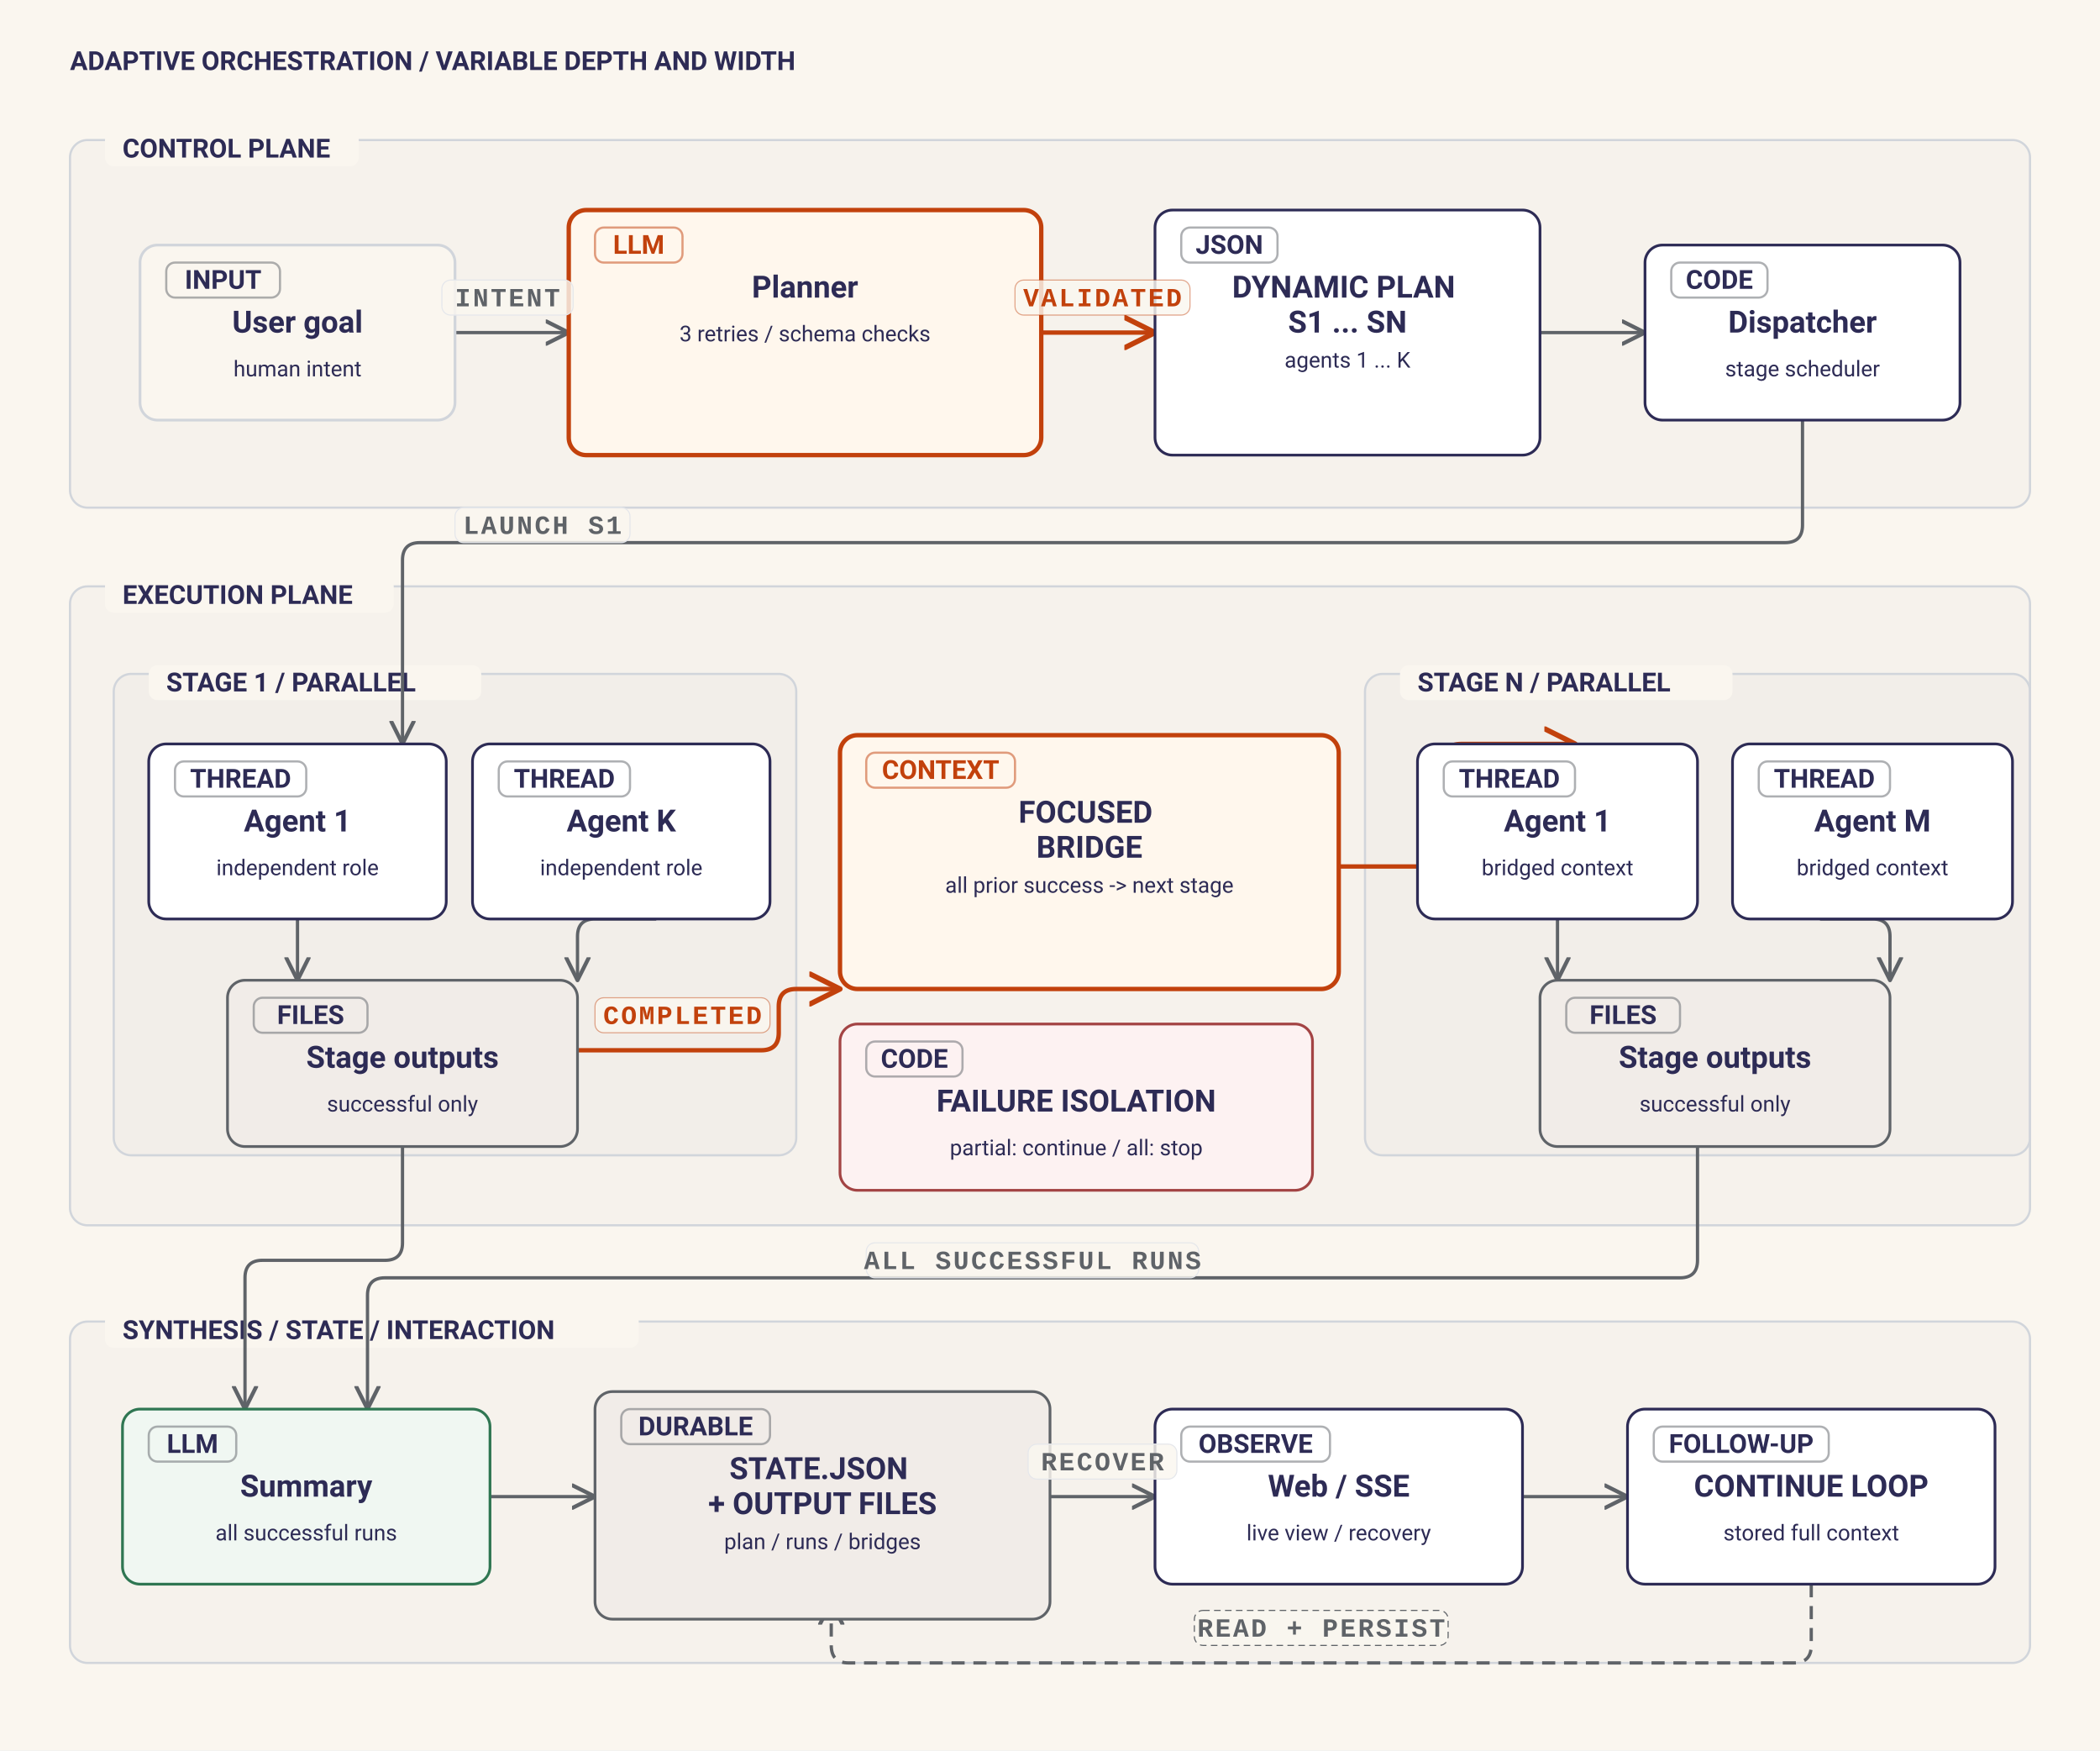
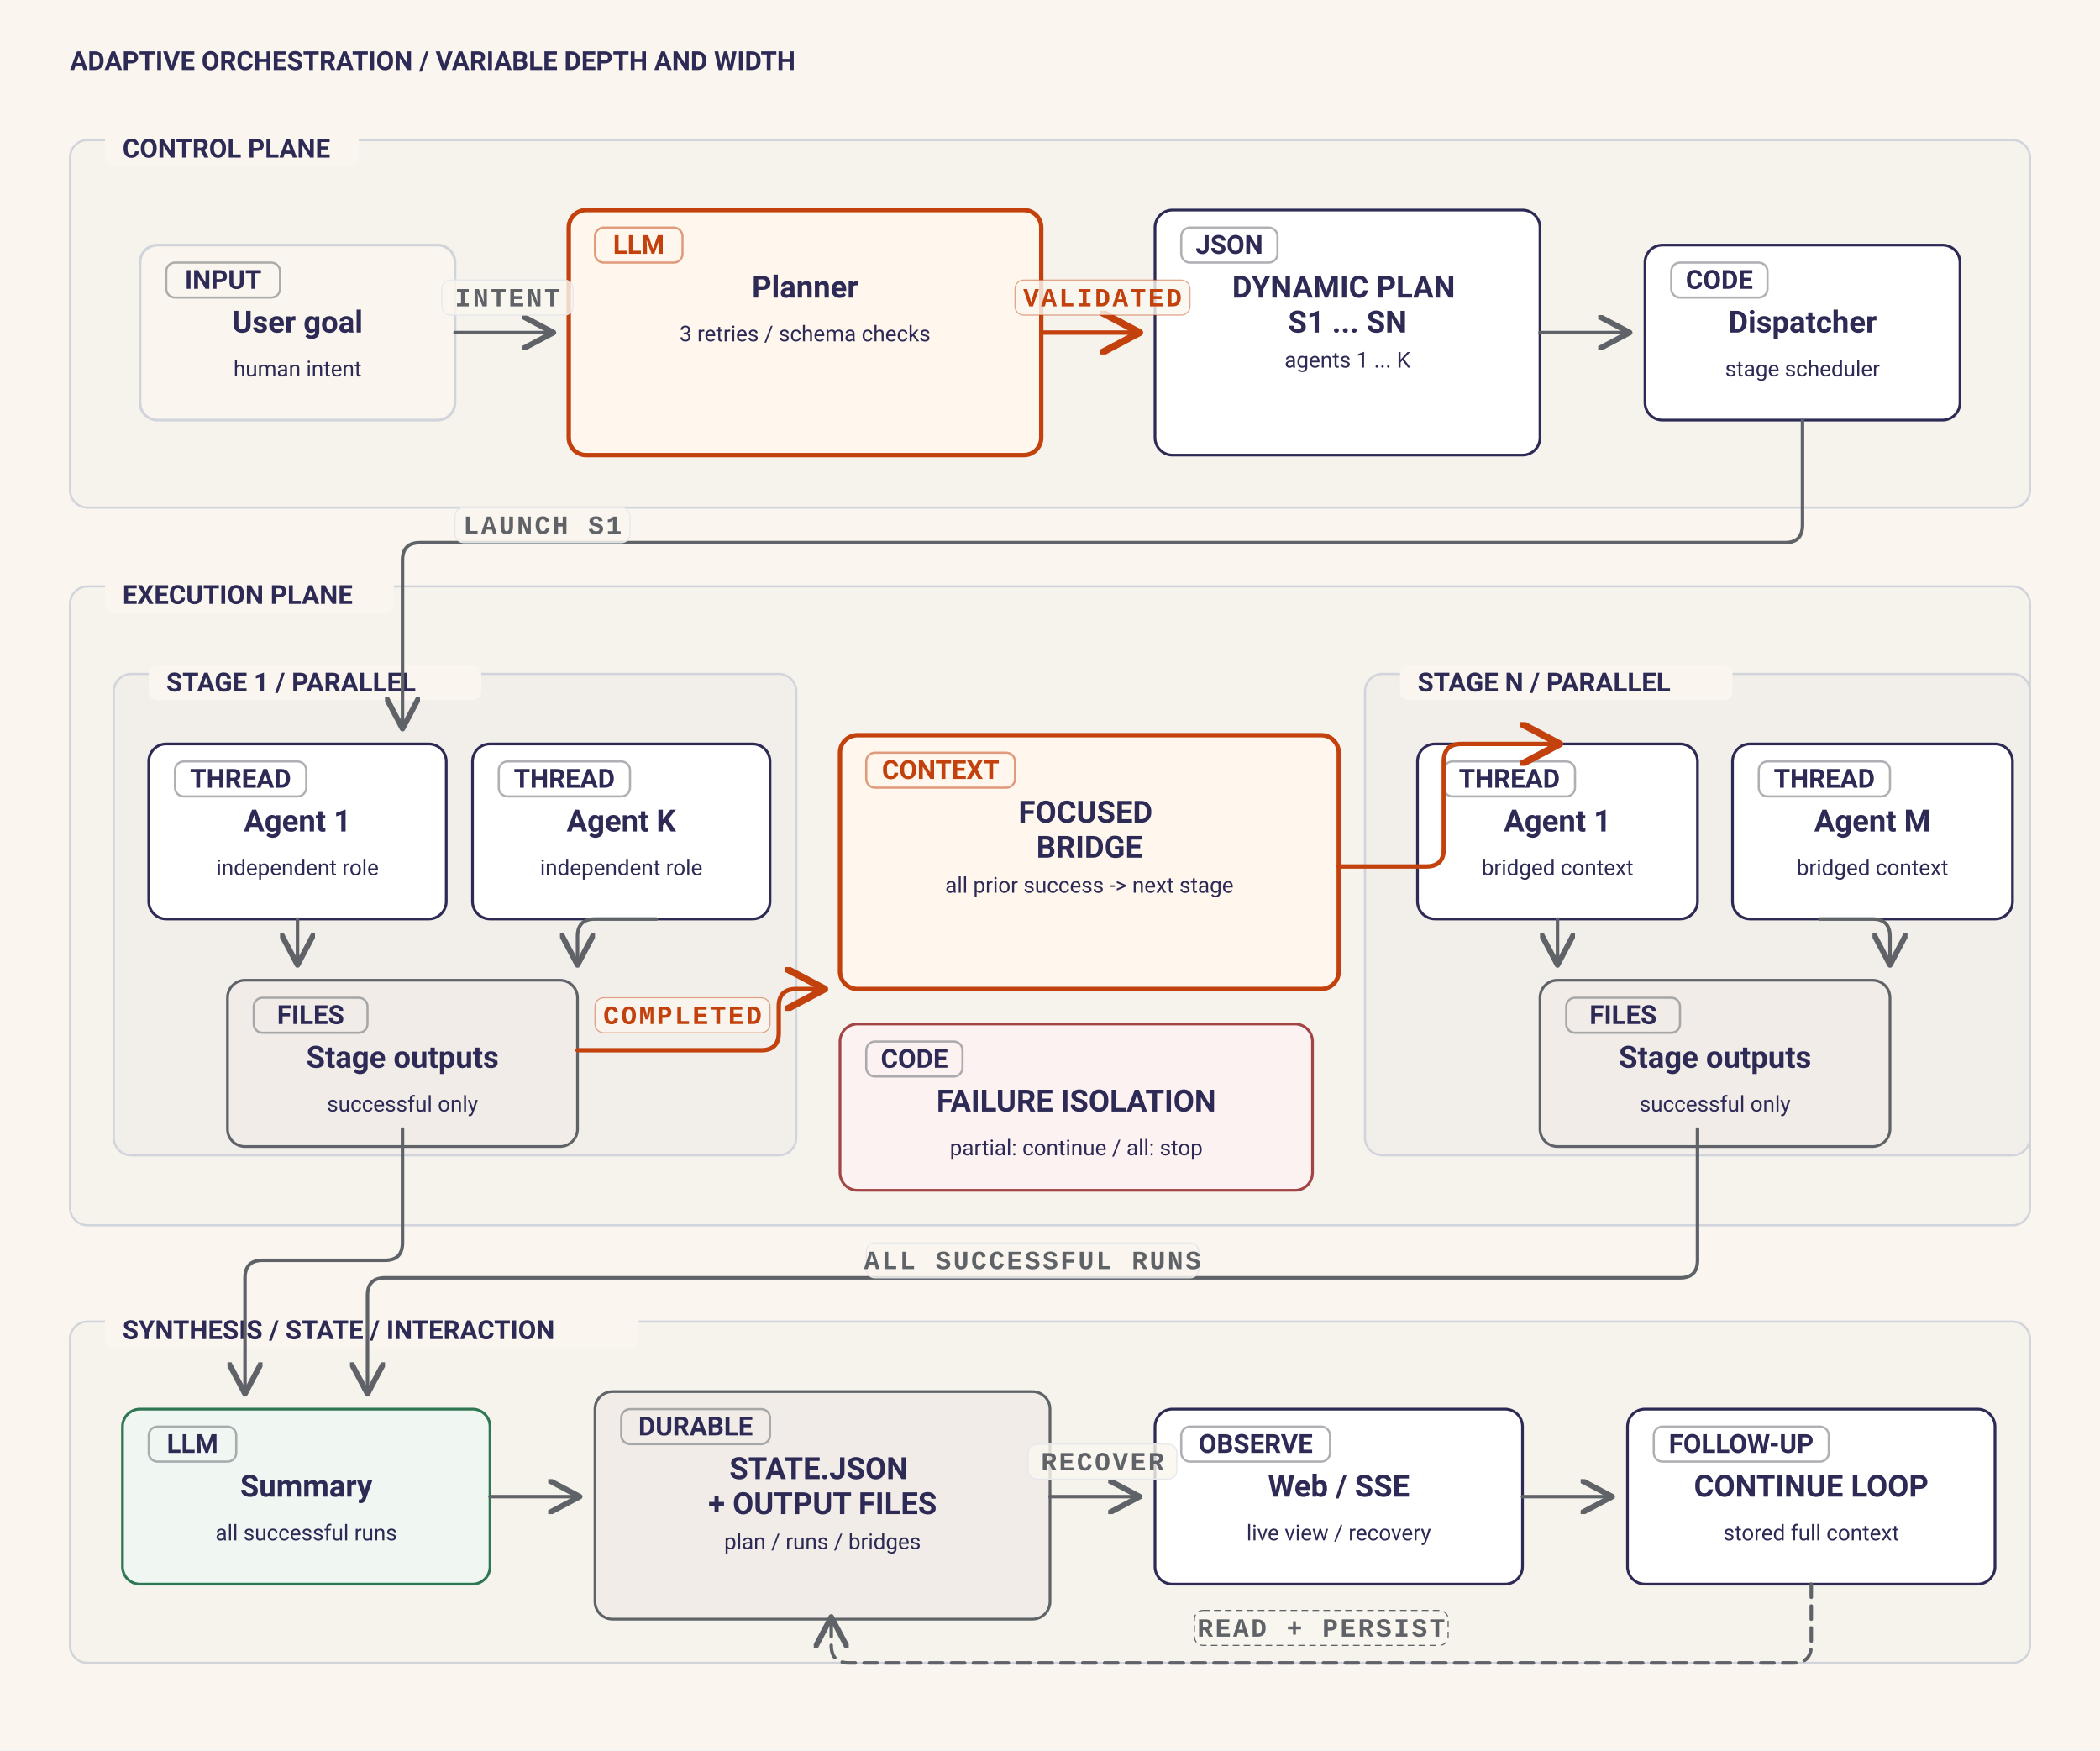
<svg xmlns="http://www.w3.org/2000/svg" class="editorial-diagram editorial-diagram-collaborate diagram-typography-expanded" viewBox="0 0 960 800" width="100%" role="img" aria-labelledby="collaborate-title collaborate-desc" preserveAspectRatio="xMidYMid meet">
  <defs>
-     <marker id="collaborate-arrow-default" markerWidth="8" markerHeight="8" refX="7" refY="4" orient="auto">
-       <path d="M0,0.5 L7,4 L0,7.5" fill="none" stroke="#5f6368" stroke-width="1.2" stroke-linecap="round" stroke-linejoin="round" />
+     <marker id="collaborate-arrow-default" markerWidth="10" markerHeight="10" refX="9" refY="5" orient="auto-start-reverse">
+       <path d="M0.5,0.5 L9,5 L0.5,9.5" fill="none" stroke="#5f6368" stroke-width="1.6" stroke-linecap="round" stroke-linejoin="round" />
    </marker>
-     <marker id="collaborate-arrow-accent" markerWidth="8" markerHeight="8" refX="7" refY="4" orient="auto">
-       <path d="M0,0.5 L7,4 L0,7.5" fill="none" stroke="#c2410c" stroke-width="1.2" stroke-linecap="round" stroke-linejoin="round" />
+     <marker id="collaborate-arrow-accent" markerWidth="10" markerHeight="10" refX="9" refY="5" orient="auto-start-reverse">
+       <path d="M0.5,0.5 L9,5 L0.5,9.5" fill="none" stroke="#c2410c" stroke-width="1.6" stroke-linecap="round" stroke-linejoin="round" />
    </marker>
-     <marker id="collaborate-arrow-success" markerWidth="8" markerHeight="8" refX="7" refY="4" orient="auto">
-       <path d="M0,0.5 L7,4 L0,7.5" fill="none" stroke="#2f7652" stroke-width="1.2" stroke-linecap="round" stroke-linejoin="round" />
+     <marker id="collaborate-arrow-success" markerWidth="10" markerHeight="10" refX="9" refY="5" orient="auto-start-reverse">
+       <path d="M0.5,0.5 L9,5 L0.5,9.5" fill="none" stroke="#2f7652" stroke-width="1.6" stroke-linecap="round" stroke-linejoin="round" />
    </marker>
-     <marker id="collaborate-arrow-danger" markerWidth="8" markerHeight="8" refX="7" refY="4" orient="auto">
-       <path d="M0,0.5 L7,4 L0,7.5" fill="none" stroke="#a34444" stroke-width="1.2" stroke-linecap="round" stroke-linejoin="round" />
+     <marker id="collaborate-arrow-danger" markerWidth="10" markerHeight="10" refX="9" refY="5" orient="auto-start-reverse">
+       <path d="M0.5,0.5 L9,5 L0.5,9.5" fill="none" stroke="#a34444" stroke-width="1.6" stroke-linecap="round" stroke-linejoin="round" />
    </marker>
  </defs>
  <style>
.editorial-diagram text{font-family:-apple-system,BlinkMacSystemFont,'Segoe UI',Roboto,'Noto Sans SC',sans-serif;fill:#2d2b55;letter-spacing:0}
.zone&gt;rect:first-child{fill:#2d2b55;fill-opacity:.018;stroke:#d1d5db;stroke-width:1}
.zone-label-mask{fill:#faf6ef}
.connector-label rect{fill:#faf6ef;fill-opacity:.82}
.zone-label,.node-tag,.connector-label text,.label-eyebrow{font-family:'SFMono-Regular',Consolas,'Liberation Mono','Noto Sans Mono CJK SC',monospace;font-size:11px;font-weight:600;letter-spacing:.08em;fill:#5f6368}
.lane rect{fill:#faf6ef;stroke:#e5e7eb;stroke-width:1}.lane-tinted rect{fill:#2d2b55;fill-opacity:.018}
.lane line{stroke:#d1d5db;stroke-width:1}.lane-label{font-family:'SFMono-Regular',Consolas,'Liberation Mono','Noto Sans Mono CJK SC',monospace;font-size:11px;font-weight:600;fill:#5f6368;letter-spacing:.06em}
- .connector{fill:none;stroke:#5f6368;stroke-width:1.5}
+ .connector{fill:none;stroke:#5f6368;stroke-width:1.6;stroke-linejoin:round;stroke-linecap:round}
.connector-accent{stroke:#c2410c;stroke-width:2}
.connector-success{stroke:#2f7652}.connector-danger{stroke:#a34444}
.connector-dashed{stroke-dasharray:6 4}
.node-mask,.decision-mask{fill:#faf6ef;stroke:none}
.node-box{fill:#ffffff;stroke:#2d2b55;stroke-width:1.25}
.node-muted .node-box{fill:#faf6ef;stroke:#d1d5db}
.node-store .node-box{fill:#2d2b55;fill-opacity:.045;stroke:#5f6368}
.node-optional .node-box{fill:#faf6ef;stroke:#d1d5db;stroke-dasharray:6 4}
.node-focal .node-box{fill:#fff7ed;stroke:#c2410c;stroke-width:2}
.node-success .node-box{fill:#f0f7f2;stroke:#2f7652}
.node-danger .node-box{fill:#fdf2f2;stroke:#a34444}
.node-tag-box{fill:none;stroke:#5f6368;stroke-opacity:.5}
.node-focal .node-tag-box{stroke:#c2410c}.node-focal .node-tag{fill:#c2410c}
.node-title,.decision-title{font-size:13px;font-weight:650}
.node-subtitle,.decision-subtitle{font-family:'SFMono-Regular',Consolas,'Liberation Mono','Noto Sans Mono CJK SC',monospace;font-size:10px;fill:#5f6368}
.decision-box{fill:#ffffff;stroke:#2d2b55;stroke-width:1.25}
.decision-focal .decision-box{fill:#fff7ed;stroke:#c2410c;stroke-width:2}
.connector-label rect{stroke:#e5e7eb;stroke-width:.5}
.connector-label-accent rect{stroke:#c2410c;stroke-opacity:.45}.connector-label-accent text{fill:#c2410c}
.connector-label-success rect{stroke:#2f7652;stroke-opacity:.45}.connector-label-success text{fill:#2f7652}
.connector-label-danger rect{stroke:#a34444;stroke-opacity:.45}.connector-label-danger text{fill:#a34444}
.connector-label-dashed rect{stroke:#5f6368;stroke-dasharray:3 2}.connector-label-dashed text{fill:#5f6368}
.annotation line{stroke:#c2410c;stroke-width:2}.annotation text{font-size:12px;font-style:italic}
.label-metric{font-family:'SFMono-Regular',Consolas,'Liberation Mono','Noto Sans Mono CJK SC',monospace;font-size:12px;font-weight:600;fill:#c2410c}
.step-header rect{fill:#2d2b55;fill-opacity:.1}.step-header text{font-family:'SFMono-Regular',Consolas,'Liberation Mono','Noto Sans Mono CJK SC',monospace;font-size:11px;font-weight:600;fill:#5f6368}
.step-header .step-label{letter-spacing:.06em}.step-focal rect{fill:#f97316;fill-opacity:.16}.step-focal text{fill:#c2410c}
.diagram-typography-expanded .zone-label,.diagram-typography-expanded .node-tag,.diagram-typography-expanded .connector-label text,.diagram-typography-expanded .label-eyebrow{font-size:12px}
.diagram-typography-expanded .node-title,.diagram-typography-expanded .decision-title{font-size:14px}
.diagram-typography-expanded .node-subtitle,.diagram-typography-expanded .decision-subtitle{font-size:10px}
.diagram-typography-expanded .annotation text{font-size:13px}
</style>
  <rect width="960" height="800" fill="#faf6ef" />
  <g class="zone">
    <rect x="32" y="64" width="896" height="168" rx="8" />
    <rect class="zone-label-mask" x="48" y="60" width="116" height="16" rx="4" />
    <text class="zone-label" x="56" y="72">CONTROL PLANE</text>
  </g>
  <g class="zone">
    <rect x="32" y="268" width="896" height="292" rx="8" />
    <rect class="zone-label-mask" x="48" y="264" width="132" height="16" rx="4" />
    <text class="zone-label" x="56" y="276">EXECUTION PLANE</text>
  </g>
  <g class="zone">
    <rect x="52" y="308" width="312" height="220" rx="8" />
    <rect class="zone-label-mask" x="68" y="304" width="152" height="16" rx="4" />
    <text class="zone-label" x="76" y="316">STAGE 1 / PARALLEL</text>
  </g>
  <g class="zone">
    <rect x="624" y="308" width="304" height="220" rx="8" />
    <rect class="zone-label-mask" x="640" y="304" width="152" height="16" rx="4" />
    <text class="zone-label" x="648" y="316">STAGE N / PARALLEL</text>
  </g>
  <g class="zone">
    <rect x="32" y="604" width="896" height="156" rx="8" />
    <rect class="zone-label-mask" x="48" y="600" width="244" height="16" rx="4" />
    <text class="zone-label" x="56" y="612">SYNTHESIS / STATE / INTERACTION</text>
  </g>
-   <path class="connector connector-default" d="M 208 152 L 260 152" marker-end="url(#collaborate-arrow-default)" />
-   <path class="connector connector-accent" d="M 476 152 L 528 152" marker-end="url(#collaborate-arrow-accent)" />
-   <path class="connector connector-default" d="M 704 152 L 752 152" marker-end="url(#collaborate-arrow-default)" />
-   <path class="connector connector-default" d="M 136 420 L 136 448" marker-end="url(#collaborate-arrow-default)" />
-   <path class="connector connector-default" d="M 300 420 L 272 420 Q 264 420 264 428 L 264 448" marker-end="url(#collaborate-arrow-default)" />
-   <path class="connector connector-default" d="M 712 420 L 712 448" marker-end="url(#collaborate-arrow-default)" />
-   <path class="connector connector-default" d="M 832 420 L 856 420 Q 864 420 864 428 L 864 448" marker-end="url(#collaborate-arrow-default)" />
-   <path class="connector connector-default" d="M 824 192 L 824 240 Q 824 248 816 248 L 192 248 Q 184 248 184 256 L 184 340" marker-end="url(#collaborate-arrow-default)" />
-   <path class="connector connector-accent" d="M 264 480 L 348 480 Q 356 480 356 472 L 356 460 Q 356 452 364 452 L 384 452" marker-end="url(#collaborate-arrow-accent)" />
-   <path class="connector connector-accent" d="M 612 396 L 652 396 Q 660 396 660 388 L 660 348 Q 660 340 668 340 L 720 340" marker-end="url(#collaborate-arrow-accent)" />
-   <path class="connector connector-default" d="M 184 516 L 184 568 Q 184 576 176 576 L 120 576 Q 112 576 112 584 L 112 644" marker-end="url(#collaborate-arrow-default)" />
-   <path class="connector connector-default" d="M 776 516 L 776 576 Q 776 584 768 584 L 176 584 Q 168 584 168 592 L 168 644" marker-end="url(#collaborate-arrow-default)" />
-   <path class="connector connector-default" d="M 224 684 L 272 684" marker-end="url(#collaborate-arrow-default)" />
-   <path class="connector connector-default" d="M 480 684 L 528 684" marker-end="url(#collaborate-arrow-default)" />
-   <path class="connector connector-default" d="M 696 684 L 744 684" marker-end="url(#collaborate-arrow-default)" />
-   <path class="connector connector-dashed" d="M 828 724 L 828 752 Q 828 760 820 760 L 388 760 Q 380 760 380 752 L 380 732" marker-end="url(#collaborate-arrow-default)" />
  <g class="node node-muted">
    <rect class="node-mask" x="64" y="112" width="144" height="80" rx="8" />
    <rect class="node-box" x="64" y="112" width="144" height="80" rx="8" />
    <rect class="node-tag-box" x="76" y="120" width="52" height="16" rx="4" />
    <text class="node-tag" x="102" y="132" text-anchor="middle">INPUT</text>
    <text class="node-title" text-anchor="middle">
      <tspan x="136" y="152">User goal</tspan>
    </text>
    <text class="node-subtitle" text-anchor="middle">
      <tspan x="136" y="172">human intent</tspan>
    </text>
  </g>
  <g class="node node-focal">
    <rect class="node-mask" x="260" y="96" width="216" height="112" rx="8" />
    <rect class="node-box" x="260" y="96" width="216" height="112" rx="8" />
    <rect class="node-tag-box" x="272" y="104" width="40" height="16" rx="4" />
    <text class="node-tag" x="292" y="116" text-anchor="middle">LLM</text>
    <text class="node-title" text-anchor="middle">
      <tspan x="368" y="136">Planner</tspan>
    </text>
    <text class="node-subtitle" text-anchor="middle">
      <tspan x="368" y="156">3 retries / schema checks</tspan>
    </text>
  </g>
  <g class="node node-default">
    <rect class="node-mask" x="528" y="96" width="176" height="112" rx="8" />
    <rect class="node-box" x="528" y="96" width="176" height="112" rx="8" />
    <rect class="node-tag-box" x="540" y="104" width="44" height="16" rx="4" />
    <text class="node-tag" x="562" y="116" text-anchor="middle">JSON</text>
    <text class="node-title" text-anchor="middle">
      <tspan x="616" y="136">DYNAMIC PLAN</tspan>
      <tspan x="616" y="152">S1 ... SN</tspan>
    </text>
    <text class="node-subtitle" text-anchor="middle">
      <tspan x="616" y="168">agents 1 ... K</tspan>
    </text>
  </g>
  <g class="node node-default">
    <rect class="node-mask" x="752" y="112" width="144" height="80" rx="8" />
    <rect class="node-box" x="752" y="112" width="144" height="80" rx="8" />
    <rect class="node-tag-box" x="764" y="120" width="44" height="16" rx="4" />
    <text class="node-tag" x="786" y="132" text-anchor="middle">CODE</text>
    <text class="node-title" text-anchor="middle">
      <tspan x="824" y="152">Dispatcher</tspan>
    </text>
    <text class="node-subtitle" text-anchor="middle">
      <tspan x="824" y="172">stage scheduler</tspan>
    </text>
  </g>
  <g class="node node-default">
    <rect class="node-mask" x="68" y="340" width="136" height="80" rx="8" />
    <rect class="node-box" x="68" y="340" width="136" height="80" rx="8" />
    <rect class="node-tag-box" x="80" y="348" width="60" height="16" rx="4" />
    <text class="node-tag" x="110" y="360" text-anchor="middle">THREAD</text>
    <text class="node-title" text-anchor="middle">
      <tspan x="136" y="380">Agent 1</tspan>
    </text>
    <text class="node-subtitle" text-anchor="middle">
      <tspan x="136" y="400">independent role</tspan>
    </text>
  </g>
  <g class="node node-default">
    <rect class="node-mask" x="216" y="340" width="136" height="80" rx="8" />
    <rect class="node-box" x="216" y="340" width="136" height="80" rx="8" />
    <rect class="node-tag-box" x="228" y="348" width="60" height="16" rx="4" />
    <text class="node-tag" x="258" y="360" text-anchor="middle">THREAD</text>
    <text class="node-title" text-anchor="middle">
      <tspan x="284" y="380">Agent K</tspan>
    </text>
    <text class="node-subtitle" text-anchor="middle">
      <tspan x="284" y="400">independent role</tspan>
    </text>
  </g>
  <g class="node node-store">
    <rect class="node-mask" x="104" y="448" width="160" height="76" rx="8" />
    <rect class="node-box" x="104" y="448" width="160" height="76" rx="8" />
    <rect class="node-tag-box" x="116" y="456" width="52" height="16" rx="4" />
    <text class="node-tag" x="142" y="468" text-anchor="middle">FILES</text>
    <text class="node-title" text-anchor="middle">
      <tspan x="184" y="488">Stage outputs</tspan>
    </text>
    <text class="node-subtitle" text-anchor="middle">
      <tspan x="184" y="508">successful only</tspan>
    </text>
  </g>
  <g class="node node-focal">
    <rect class="node-mask" x="384" y="336" width="228" height="116" rx="8" />
    <rect class="node-box" x="384" y="336" width="228" height="116" rx="8" />
    <rect class="node-tag-box" x="396" y="344" width="68" height="16" rx="4" />
    <text class="node-tag" x="430" y="356" text-anchor="middle">CONTEXT</text>
    <text class="node-title" text-anchor="middle">
      <tspan x="498" y="376">FOCUSED</tspan>
      <tspan x="498" y="392">BRIDGE</tspan>
    </text>
    <text class="node-subtitle" text-anchor="middle">
      <tspan x="498" y="408">all prior success -&gt; next stage</tspan>
    </text>
  </g>
  <g class="node node-danger">
    <rect class="node-mask" x="384" y="468" width="216" height="76" rx="8" />
    <rect class="node-box" x="384" y="468" width="216" height="76" rx="8" />
    <rect class="node-tag-box" x="396" y="476" width="44" height="16" rx="4" />
    <text class="node-tag" x="418" y="488" text-anchor="middle">CODE</text>
    <text class="node-title" text-anchor="middle">
      <tspan x="492" y="508">FAILURE ISOLATION</tspan>
    </text>
    <text class="node-subtitle" text-anchor="middle">
      <tspan x="492" y="528">partial: continue / all: stop</tspan>
    </text>
  </g>
  <g class="node node-default">
    <rect class="node-mask" x="648" y="340" width="128" height="80" rx="8" />
    <rect class="node-box" x="648" y="340" width="128" height="80" rx="8" />
    <rect class="node-tag-box" x="660" y="348" width="60" height="16" rx="4" />
    <text class="node-tag" x="690" y="360" text-anchor="middle">THREAD</text>
    <text class="node-title" text-anchor="middle">
      <tspan x="712" y="380">Agent 1</tspan>
    </text>
    <text class="node-subtitle" text-anchor="middle">
      <tspan x="712" y="400">bridged context</tspan>
    </text>
  </g>
  <g class="node node-default">
    <rect class="node-mask" x="792" y="340" width="128" height="80" rx="8" />
    <rect class="node-box" x="792" y="340" width="128" height="80" rx="8" />
    <rect class="node-tag-box" x="804" y="348" width="60" height="16" rx="4" />
    <text class="node-tag" x="834" y="360" text-anchor="middle">THREAD</text>
    <text class="node-title" text-anchor="middle">
      <tspan x="856" y="380">Agent M</tspan>
    </text>
    <text class="node-subtitle" text-anchor="middle">
      <tspan x="856" y="400">bridged context</tspan>
    </text>
  </g>
  <g class="node node-store">
    <rect class="node-mask" x="704" y="448" width="160" height="76" rx="8" />
    <rect class="node-box" x="704" y="448" width="160" height="76" rx="8" />
    <rect class="node-tag-box" x="716" y="456" width="52" height="16" rx="4" />
    <text class="node-tag" x="742" y="468" text-anchor="middle">FILES</text>
    <text class="node-title" text-anchor="middle">
      <tspan x="784" y="488">Stage outputs</tspan>
    </text>
    <text class="node-subtitle" text-anchor="middle">
      <tspan x="784" y="508">successful only</tspan>
    </text>
  </g>
  <g class="node node-success">
    <rect class="node-mask" x="56" y="644" width="168" height="80" rx="8" />
    <rect class="node-box" x="56" y="644" width="168" height="80" rx="8" />
    <rect class="node-tag-box" x="68" y="652" width="40" height="16" rx="4" />
    <text class="node-tag" x="88" y="664" text-anchor="middle">LLM</text>
    <text class="node-title" text-anchor="middle">
      <tspan x="140" y="684">Summary</tspan>
    </text>
    <text class="node-subtitle" text-anchor="middle">
      <tspan x="140" y="704">all successful runs</tspan>
    </text>
  </g>
  <g class="node node-store">
    <rect class="node-mask" x="272" y="636" width="208" height="104" rx="8" />
    <rect class="node-box" x="272" y="636" width="208" height="104" rx="8" />
    <rect class="node-tag-box" x="284" y="644" width="68" height="16" rx="4" />
    <text class="node-tag" x="318" y="656" text-anchor="middle">DURABLE</text>
    <text class="node-title" text-anchor="middle">
      <tspan x="376" y="676">STATE.JSON</tspan>
      <tspan x="376" y="692">+ OUTPUT FILES</tspan>
    </text>
    <text class="node-subtitle" text-anchor="middle">
      <tspan x="376" y="708">plan / runs / bridges</tspan>
    </text>
  </g>
  <g class="node node-default">
    <rect class="node-mask" x="528" y="644" width="168" height="80" rx="8" />
    <rect class="node-box" x="528" y="644" width="168" height="80" rx="8" />
    <rect class="node-tag-box" x="540" y="652" width="68" height="16" rx="4" />
    <text class="node-tag" x="574" y="664" text-anchor="middle">OBSERVE</text>
    <text class="node-title" text-anchor="middle">
      <tspan x="612" y="684">Web / SSE</tspan>
    </text>
    <text class="node-subtitle" text-anchor="middle">
      <tspan x="612" y="704">live view / recovery</tspan>
    </text>
  </g>
  <g class="node node-default">
    <rect class="node-mask" x="744" y="644" width="168" height="80" rx="8" />
    <rect class="node-box" x="744" y="644" width="168" height="80" rx="8" />
    <rect class="node-tag-box" x="756" y="652" width="80" height="16" rx="4" />
    <text class="node-tag" x="796" y="664" text-anchor="middle">FOLLOW-UP</text>
    <text class="node-title" text-anchor="middle">
      <tspan x="828" y="684">CONTINUE LOOP</tspan>
    </text>
    <text class="node-subtitle" text-anchor="middle">
      <tspan x="828" y="704">stored full context</tspan>
    </text>
  </g>
+   <path class="connector connector-default" d="M 208 152 L 253 152" marker-end="url(#collaborate-arrow-default)" />
+   <path class="connector connector-accent" d="M 476 152 L 521 152" marker-end="url(#collaborate-arrow-accent)" />
+   <path class="connector connector-default" d="M 704 152 L 745 152" marker-end="url(#collaborate-arrow-default)" />
+   <path class="connector connector-default" d="M 136 420 L 136 441" marker-end="url(#collaborate-arrow-default)" />
+   <path class="connector connector-default" d="M 300 420 L 272 420 Q 264 420 264 428 L 264 441" marker-end="url(#collaborate-arrow-default)" />
+   <path class="connector connector-default" d="M 712 420 L 712 441" marker-end="url(#collaborate-arrow-default)" />
+   <path class="connector connector-default" d="M 832 420 L 856 420 Q 864 420 864 428 L 864 441" marker-end="url(#collaborate-arrow-default)" />
+   <path class="connector connector-default" d="M 824 192 L 824 240 Q 824 248 816 248 L 192 248 Q 184 248 184 256 L 184 333" marker-end="url(#collaborate-arrow-default)" />
+   <path class="connector connector-accent" d="M 264 480 L 348 480 Q 356 480 356 472 L 356 460 Q 356 452 364 452 L 377 452" marker-end="url(#collaborate-arrow-accent)" />
+   <path class="connector connector-accent" d="M 612 396 L 652 396 Q 660 396 660 388 L 660 348 Q 660 340 668 340 L 713 340" marker-end="url(#collaborate-arrow-accent)" />
+   <path class="connector connector-default" d="M 184 516 L 184 568 Q 184 576 176 576 L 120 576 Q 112 576 112 584 L 112 637" marker-end="url(#collaborate-arrow-default)" />
+   <path class="connector connector-default" d="M 776 516 L 776 576 Q 776 584 768 584 L 176 584 Q 168 584 168 592 L 168 637" marker-end="url(#collaborate-arrow-default)" />
+   <path class="connector connector-default" d="M 224 684 L 265 684" marker-end="url(#collaborate-arrow-default)" />
+   <path class="connector connector-default" d="M 480 684 L 521 684" marker-end="url(#collaborate-arrow-default)" />
+   <path class="connector connector-default" d="M 696 684 L 737 684" marker-end="url(#collaborate-arrow-default)" />
+   <path class="connector connector-dashed" d="M 828 724 L 828 752 Q 828 760 820 760 L 388 760 Q 380 760 380 752 L 380 739" marker-end="url(#collaborate-arrow-default)" />
  <text class="label label-eyebrow" x="32" y="32" text-anchor="start">ADAPTIVE ORCHESTRATION / VARIABLE DEPTH AND WIDTH</text>
  <g class="connector-label connector-label-default">
    <rect x="202" y="128" width="60" height="16" rx="4" />
    <text x="232" y="140" text-anchor="middle">INTENT</text>
  </g>
  <g class="connector-label connector-label-accent">
    <rect x="464" y="128" width="80" height="16" rx="4" />
    <text x="504" y="140" text-anchor="middle">VALIDATED</text>
  </g>
  <g class="connector-label connector-label-default">
    <rect x="208" y="232" width="80" height="16" rx="4" />
    <text x="248" y="244" text-anchor="middle">LAUNCH S1</text>
  </g>
  <g class="connector-label connector-label-accent">
    <rect x="272" y="456" width="80" height="16" rx="4" />
    <text x="312" y="468" text-anchor="middle">COMPLETED</text>
  </g>
  <g class="connector-label connector-label-default">
    <rect x="396" y="568" width="152" height="16" rx="4" />
    <text x="472" y="580" text-anchor="middle">ALL SUCCESSFUL RUNS</text>
  </g>
  <g class="connector-label connector-label-default">
    <rect x="470" y="660" width="68" height="16" rx="4" />
    <text x="504" y="672" text-anchor="middle">RECOVER</text>
  </g>
  <g class="connector-label connector-label-dashed">
    <rect x="546" y="736" width="116" height="16" rx="4" />
    <text x="604" y="748" text-anchor="middle">READ + PERSIST</text>
  </g>
</svg>
